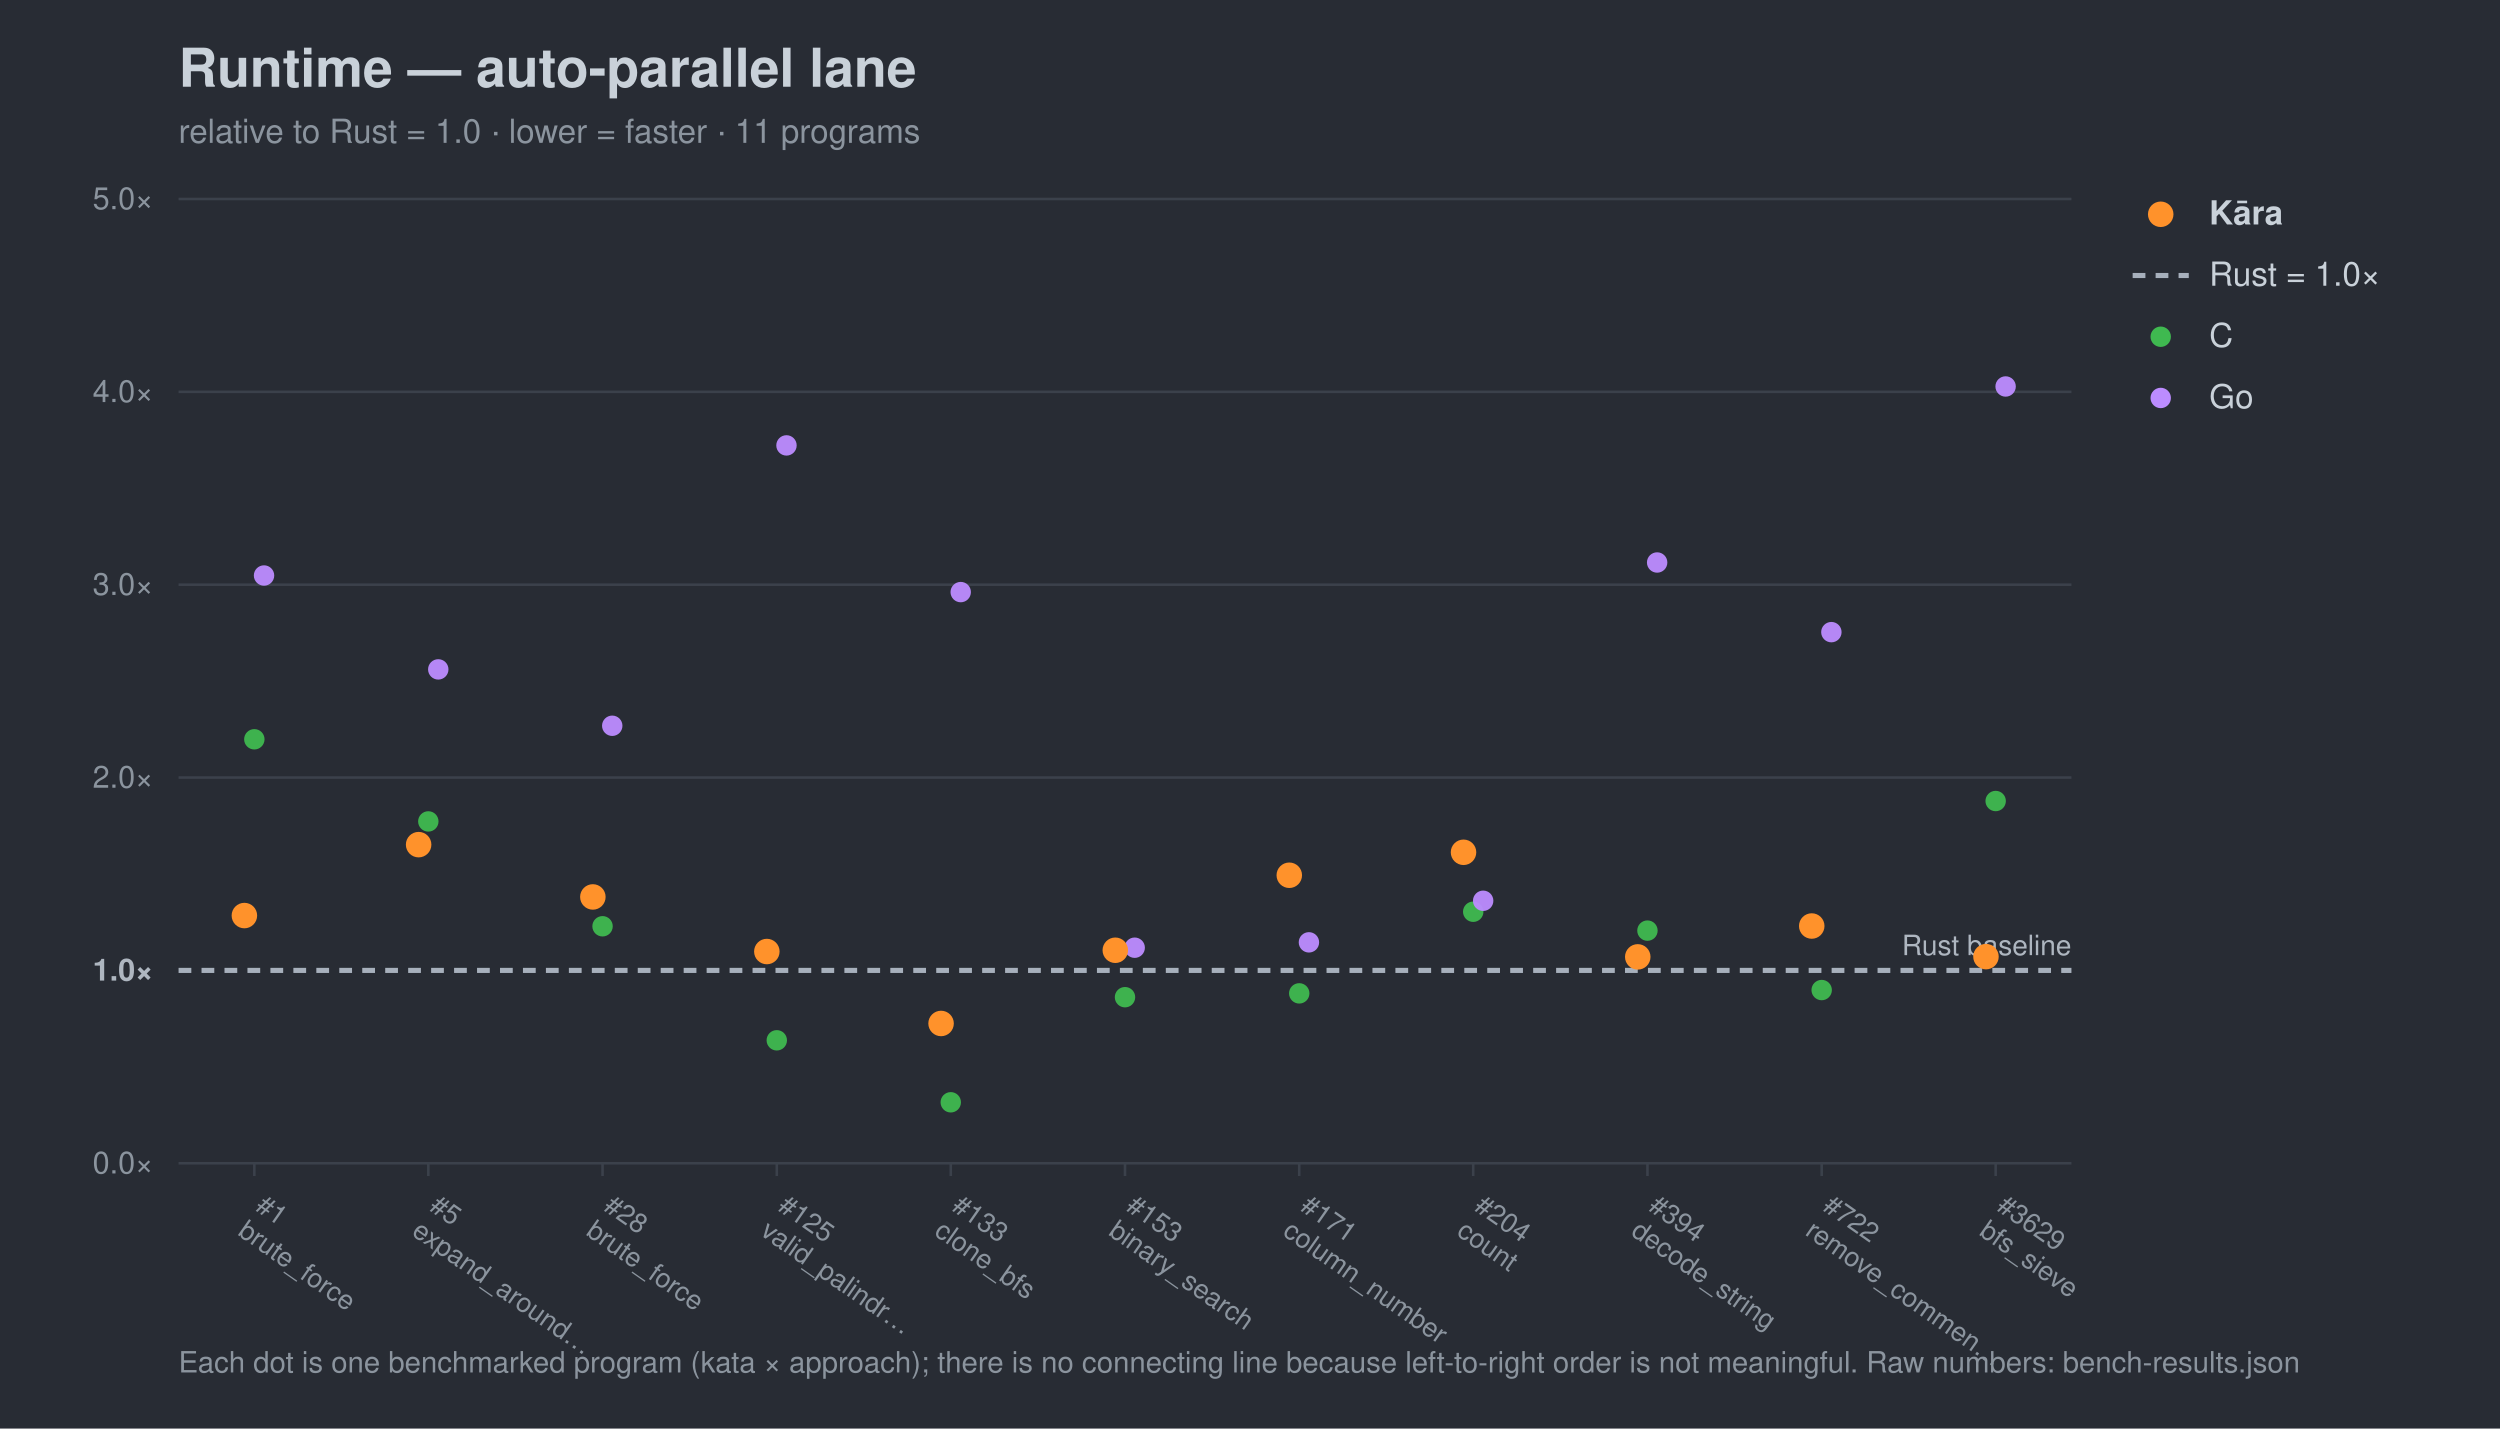
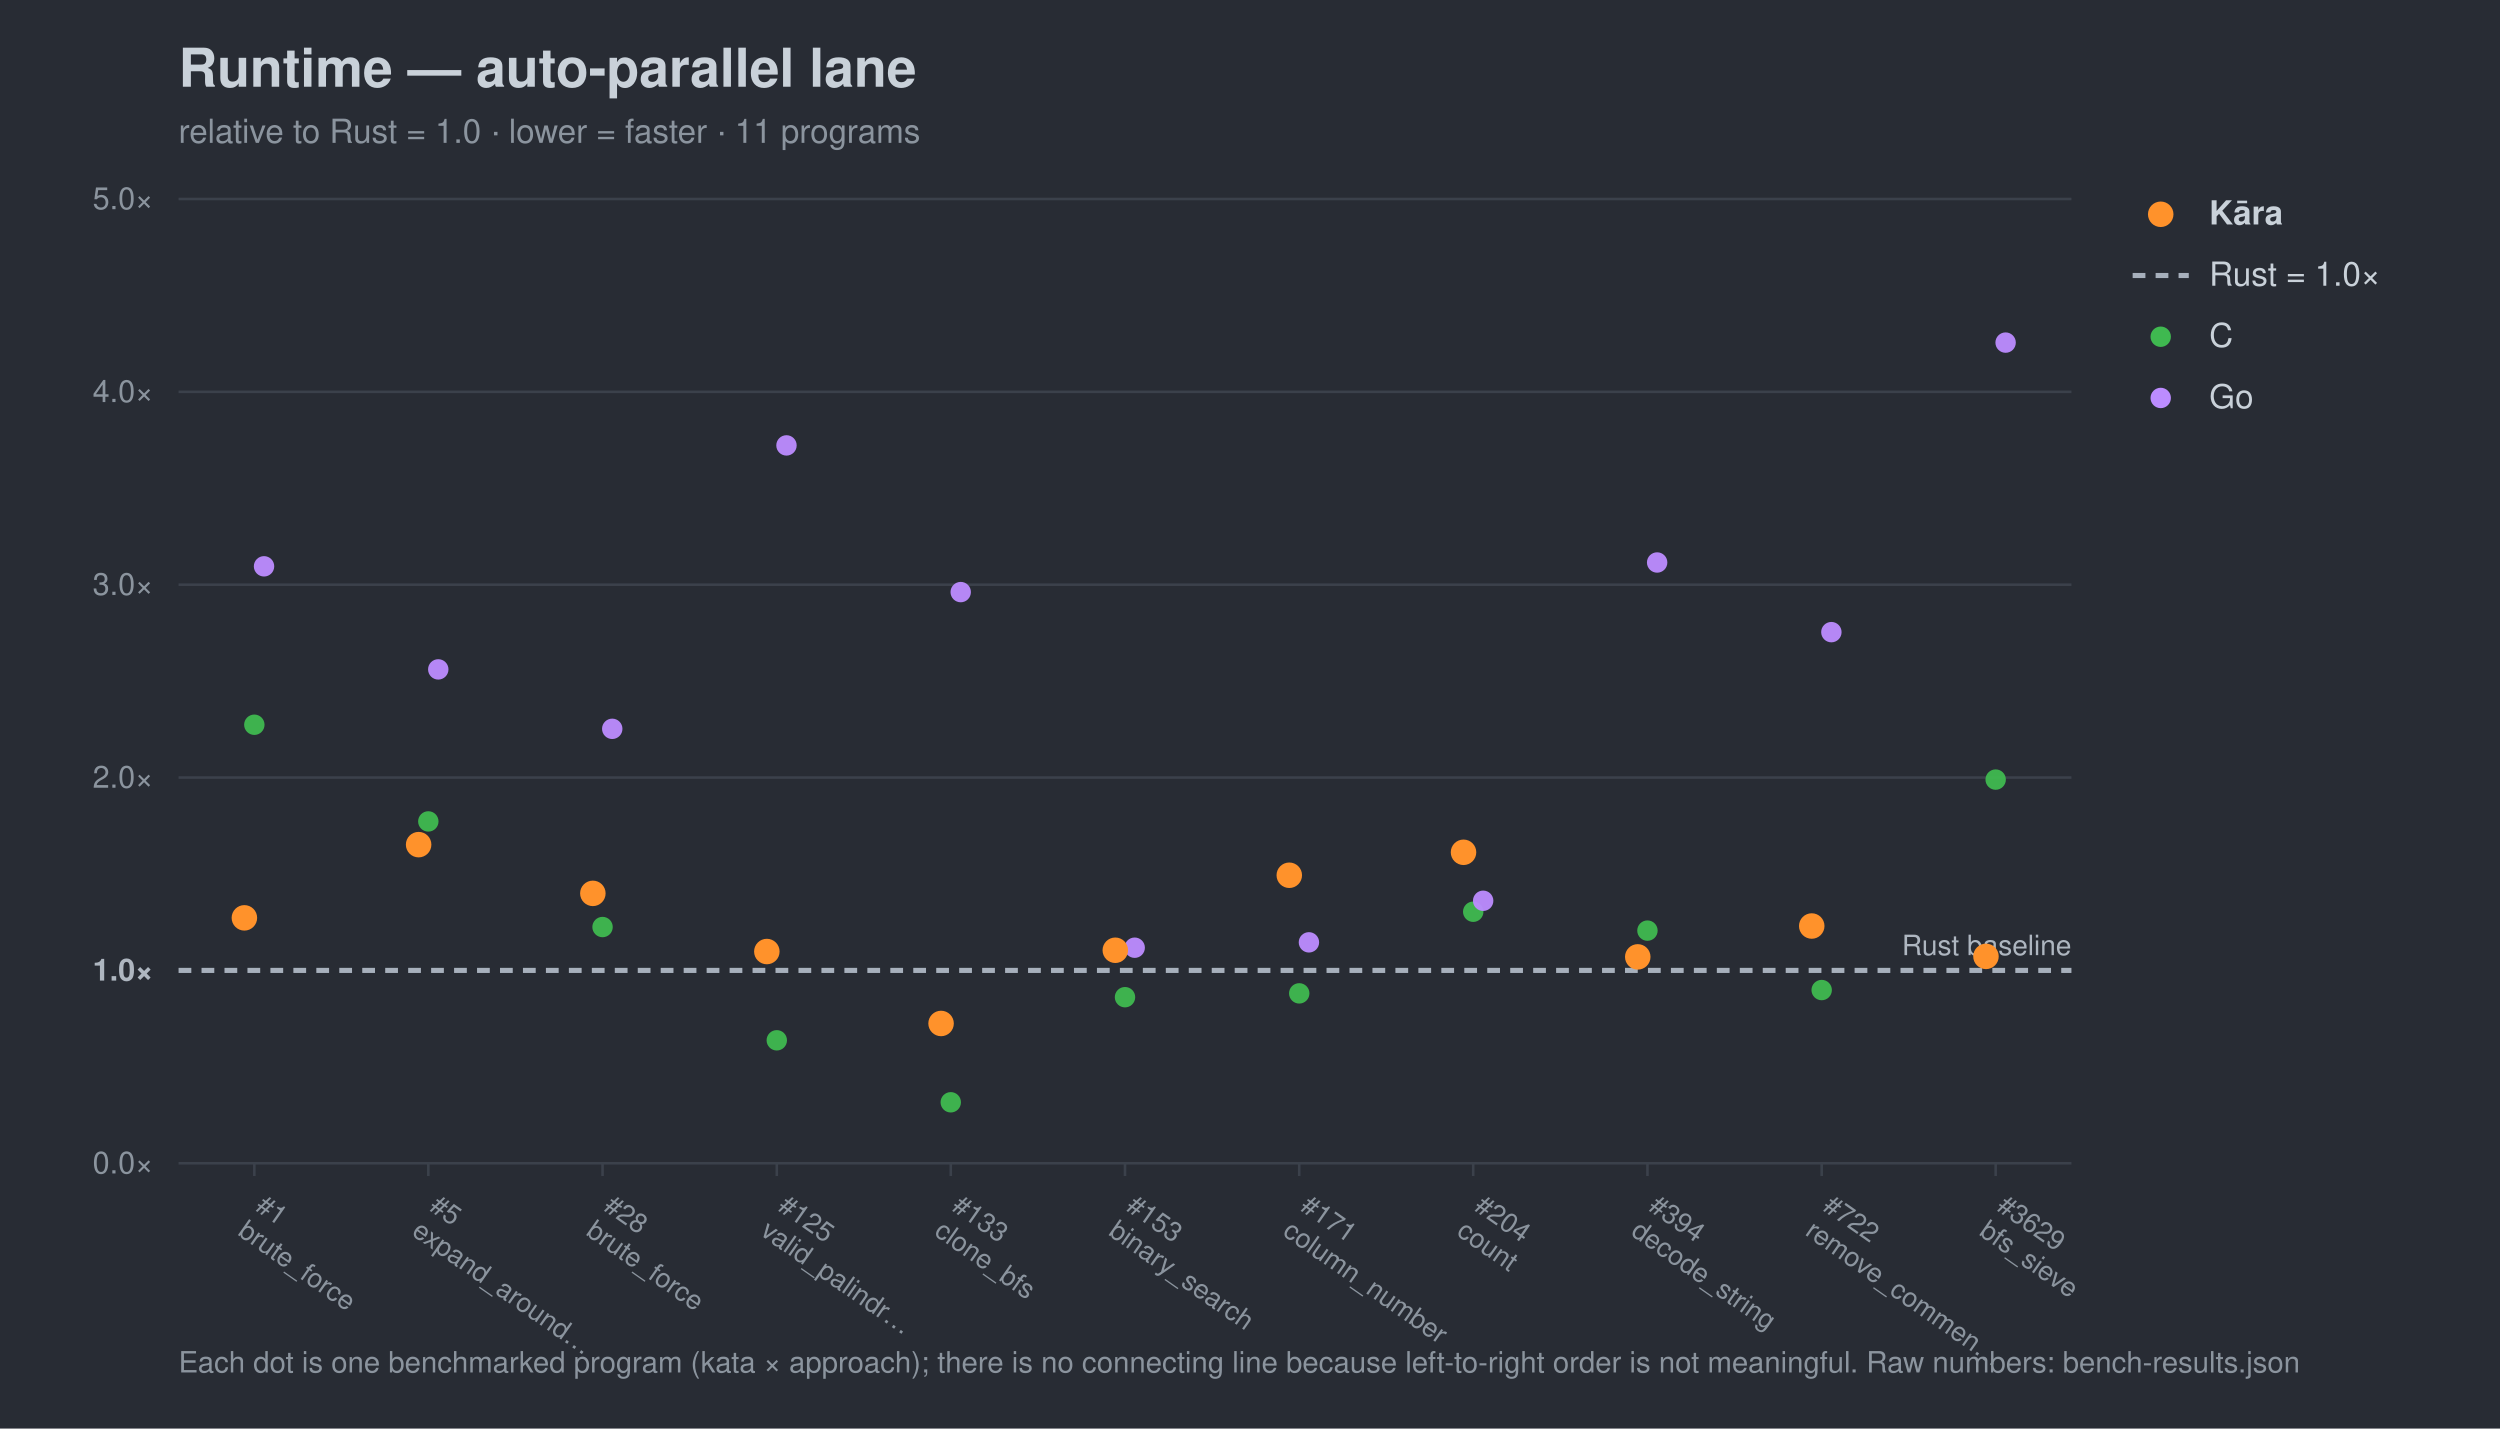
<svg xmlns="http://www.w3.org/2000/svg" width="980" height="560" viewBox="0 0 980 560" font-family="-apple-system,Segoe UI,Helvetica,Arial,sans-serif">
  <rect width="980" height="560" fill="#282c34" />
  <text x="70" y="34" font-size="21" font-weight="700" fill="#c9d1d9">Runtime — auto-parallel lane</text>
  <text x="70" y="56" font-size="13" fill="#8b949e">relative to Rust = 1.0 · lower = faster · 11 programs</text>
  <line x1="70" y1="456.0" x2="812" y2="456.0" stroke="#3b414b" stroke-width="1" />
  <text x="60" y="460.0" font-size="12" text-anchor="end" fill="#8b949e">0.0×</text>
  <line x1="70" y1="380.4" x2="812" y2="380.4" stroke="#a7b0bc" stroke-width="2" stroke-dasharray="5 4" />
  <text x="60" y="384.4" font-size="12" text-anchor="end" fill="#aeb6c0" font-weight="700">1.0×</text>
  <line x1="70" y1="304.8" x2="812" y2="304.8" stroke="#3b414b" stroke-width="1" />
  <text x="60" y="308.8" font-size="12" text-anchor="end" fill="#8b949e">2.0×</text>
  <line x1="70" y1="229.2" x2="812" y2="229.2" stroke="#3b414b" stroke-width="1" />
  <text x="60" y="233.2" font-size="12" text-anchor="end" fill="#8b949e">3.0×</text>
  <line x1="70" y1="153.6" x2="812" y2="153.6" stroke="#3b414b" stroke-width="1" />
  <text x="60" y="157.6" font-size="12" text-anchor="end" fill="#8b949e">4.0×</text>
  <line x1="70" y1="78.0" x2="812" y2="78.0" stroke="#3b414b" stroke-width="1" />
  <text x="60" y="82.0" font-size="12" text-anchor="end" fill="#8b949e">5.0×</text>
  <text x="812" y="374.4" font-size="11" text-anchor="end" fill="#aeb6c0">Rust baseline</text>
  <line x1="99.7" y1="456" x2="99.7" y2="461" stroke="#3b414b" />
  <g transform="translate(99.7,474) rotate(35)">
    <text x="0" y="0" font-size="10.5" fill="#8b949e">#1</text>
    <text x="0" y="12" font-size="10.5" fill="#8b949e">brute_force</text>
  </g>
  <line x1="167.9" y1="456" x2="167.9" y2="461" stroke="#3b414b" />
  <g transform="translate(167.9,474) rotate(35)">
    <text x="0" y="0" font-size="10.5" fill="#8b949e">#5</text>
    <text x="0" y="12" font-size="10.5" fill="#8b949e">expand_around…</text>
  </g>
  <line x1="236.2" y1="456" x2="236.2" y2="461" stroke="#3b414b" />
  <g transform="translate(236.2,474) rotate(35)">
    <text x="0" y="0" font-size="10.5" fill="#8b949e">#28</text>
    <text x="0" y="12" font-size="10.5" fill="#8b949e">brute_force</text>
  </g>
  <line x1="304.5" y1="456" x2="304.5" y2="461" stroke="#3b414b" />
  <g transform="translate(304.5,474) rotate(35)">
    <text x="0" y="0" font-size="10.5" fill="#8b949e">#125</text>
    <text x="0" y="12" font-size="10.5" fill="#8b949e">valid_palindr…</text>
  </g>
  <line x1="372.7" y1="456" x2="372.7" y2="461" stroke="#3b414b" />
  <g transform="translate(372.7,474) rotate(35)">
    <text x="0" y="0" font-size="10.5" fill="#8b949e">#133</text>
    <text x="0" y="12" font-size="10.5" fill="#8b949e">clone_bfs</text>
  </g>
  <line x1="441.0" y1="456" x2="441.0" y2="461" stroke="#3b414b" />
  <g transform="translate(441.0,474) rotate(35)">
    <text x="0" y="0" font-size="10.5" fill="#8b949e">#153</text>
    <text x="0" y="12" font-size="10.5" fill="#8b949e">binary_search</text>
  </g>
  <line x1="509.3" y1="456" x2="509.3" y2="461" stroke="#3b414b" />
  <g transform="translate(509.3,474) rotate(35)">
    <text x="0" y="0" font-size="10.5" fill="#8b949e">#171</text>
    <text x="0" y="12" font-size="10.5" fill="#8b949e">column_number</text>
  </g>
  <line x1="577.5" y1="456" x2="577.5" y2="461" stroke="#3b414b" />
  <g transform="translate(577.5,474) rotate(35)">
    <text x="0" y="0" font-size="10.5" fill="#8b949e">#204</text>
    <text x="0" y="12" font-size="10.5" fill="#8b949e">count</text>
  </g>
  <line x1="645.8" y1="456" x2="645.8" y2="461" stroke="#3b414b" />
  <g transform="translate(645.8,474) rotate(35)">
    <text x="0" y="0" font-size="10.5" fill="#8b949e">#394</text>
    <text x="0" y="12" font-size="10.5" fill="#8b949e">decode_string</text>
  </g>
  <line x1="714.1" y1="456" x2="714.1" y2="461" stroke="#3b414b" />
  <g transform="translate(714.1,474) rotate(35)">
    <text x="0" y="0" font-size="10.5" fill="#8b949e">#722</text>
    <text x="0" y="12" font-size="10.5" fill="#8b949e">remove_commen…</text>
  </g>
  <line x1="782.3" y1="456" x2="782.3" y2="461" stroke="#3b414b" />
  <g transform="translate(782.3,474) rotate(35)">
    <text x="0" y="0" font-size="10.5" fill="#8b949e">#3629</text>
    <text x="0" y="12" font-size="10.5" fill="#8b949e">bfs_sieve</text>
  </g>
-   <circle cx="99.7" cy="289.8" r="4.0" fill="#3fb950" opacity="0.95" />
+   <circle cx="99.7" cy="284.1" r="4.0" fill="#3fb950" opacity="0.95" />
  <circle cx="167.9" cy="322.0" r="4.0" fill="#3fb950" opacity="0.95" />
-   <circle cx="236.2" cy="363.1" r="4.0" fill="#3fb950" opacity="0.95" />
+   <circle cx="236.2" cy="363.4" r="4.0" fill="#3fb950" opacity="0.95" />
  <circle cx="304.5" cy="407.8" r="4.0" fill="#3fb950" opacity="0.95" />
  <circle cx="372.7" cy="432.1" r="4.0" fill="#3fb950" opacity="0.95" />
  <circle cx="441.0" cy="390.9" r="4.0" fill="#3fb950" opacity="0.95" />
  <circle cx="509.3" cy="389.4" r="4.0" fill="#3fb950" opacity="0.95" />
  <circle cx="577.5" cy="357.4" r="4.0" fill="#3fb950" opacity="0.95" />
  <circle cx="645.8" cy="364.8" r="4.0" fill="#3fb950" opacity="0.95" />
  <circle cx="714.1" cy="388.1" r="4.0" fill="#3fb950" opacity="0.95" />
-   <circle cx="782.3" cy="314.0" r="4.0" fill="#3fb950" opacity="0.95" />
-   <circle cx="103.5" cy="225.6" r="4.0" fill="#bc8cff" opacity="0.95" />
+   <circle cx="782.3" cy="305.6" r="4.0" fill="#3fb950" opacity="0.95" />
+   <circle cx="103.5" cy="222.0" r="4.0" fill="#bc8cff" opacity="0.95" />
  <circle cx="171.8" cy="262.4" r="4.0" fill="#bc8cff" opacity="0.95" />
-   <circle cx="240.0" cy="284.5" r="4.0" fill="#bc8cff" opacity="0.95" />
+   <circle cx="240.0" cy="285.7" r="4.0" fill="#bc8cff" opacity="0.95" />
  <circle cx="308.3" cy="174.6" r="4.0" fill="#bc8cff" opacity="0.95" />
  <circle cx="376.6" cy="232.1" r="4.0" fill="#bc8cff" opacity="0.95" />
  <circle cx="444.8" cy="371.5" r="4.0" fill="#bc8cff" opacity="0.95" />
  <circle cx="513.1" cy="369.4" r="4.0" fill="#bc8cff" opacity="0.95" />
  <circle cx="581.4" cy="353.1" r="4.0" fill="#bc8cff" opacity="0.95" />
  <circle cx="649.6" cy="220.5" r="4.0" fill="#bc8cff" opacity="0.95" />
  <circle cx="717.9" cy="247.8" r="4.0" fill="#bc8cff" opacity="0.95" />
-   <circle cx="786.2" cy="151.5" r="4.0" fill="#bc8cff" opacity="0.95" />
-   <circle cx="95.8" cy="358.9" r="5.0" fill="#ff922b" opacity="1.0" />
+   <circle cx="786.2" cy="134.3" r="4.0" fill="#bc8cff" opacity="0.95" />
+   <circle cx="95.8" cy="359.8" r="5.0" fill="#ff922b" opacity="1.0" />
  <circle cx="164.1" cy="331.1" r="5.0" fill="#ff922b" opacity="1.0" />
-   <circle cx="232.4" cy="351.6" r="5.0" fill="#ff922b" opacity="1.0" />
+   <circle cx="232.4" cy="350.2" r="5.0" fill="#ff922b" opacity="1.0" />
  <circle cx="300.6" cy="373.0" r="5.0" fill="#ff922b" opacity="1.0" />
  <circle cx="368.9" cy="401.2" r="5.0" fill="#ff922b" opacity="1.0" />
  <circle cx="437.2" cy="372.5" r="5.0" fill="#ff922b" opacity="1.0" />
  <circle cx="505.4" cy="343.1" r="5.0" fill="#ff922b" opacity="1.0" />
  <circle cx="573.7" cy="334.1" r="5.0" fill="#ff922b" opacity="1.0" />
  <circle cx="642.0" cy="375.1" r="5.0" fill="#ff922b" opacity="1.0" />
  <circle cx="710.2" cy="363.0" r="5.0" fill="#ff922b" opacity="1.0" />
-   <circle cx="778.5" cy="375.0" r="5.0" fill="#ff922b" opacity="1.0" />
+   <circle cx="778.5" cy="374.9" r="5.0" fill="#ff922b" opacity="1.0" />
  <circle cx="847" cy="84" r="5" fill="#ff922b" />
  <text x="866" y="88" font-size="13" fill="#c9d1d9" font-weight="700">Kāra</text>
  <line x1="836" y1="108" x2="858" y2="108" stroke="#a7b0bc" stroke-width="2" stroke-dasharray="5 4" />
  <text x="866" y="112" font-size="13" fill="#c9d1d9" font-weight="400">Rust = 1.0×</text>
  <circle cx="847" cy="132" r="4" fill="#3fb950" />
  <text x="866" y="136" font-size="13" fill="#c9d1d9" font-weight="400">C</text>
  <circle cx="847" cy="156" r="4" fill="#bc8cff" />
  <text x="866" y="160" font-size="13" fill="#c9d1d9" font-weight="400">Go</text>
  <text x="70" y="538" font-size="11.5" fill="#8b949e">Each dot is one benchmarked program (kata × approach); there is no connecting line because left-to-right order is not meaningful. Raw numbers: bench-results.json</text>
</svg>
